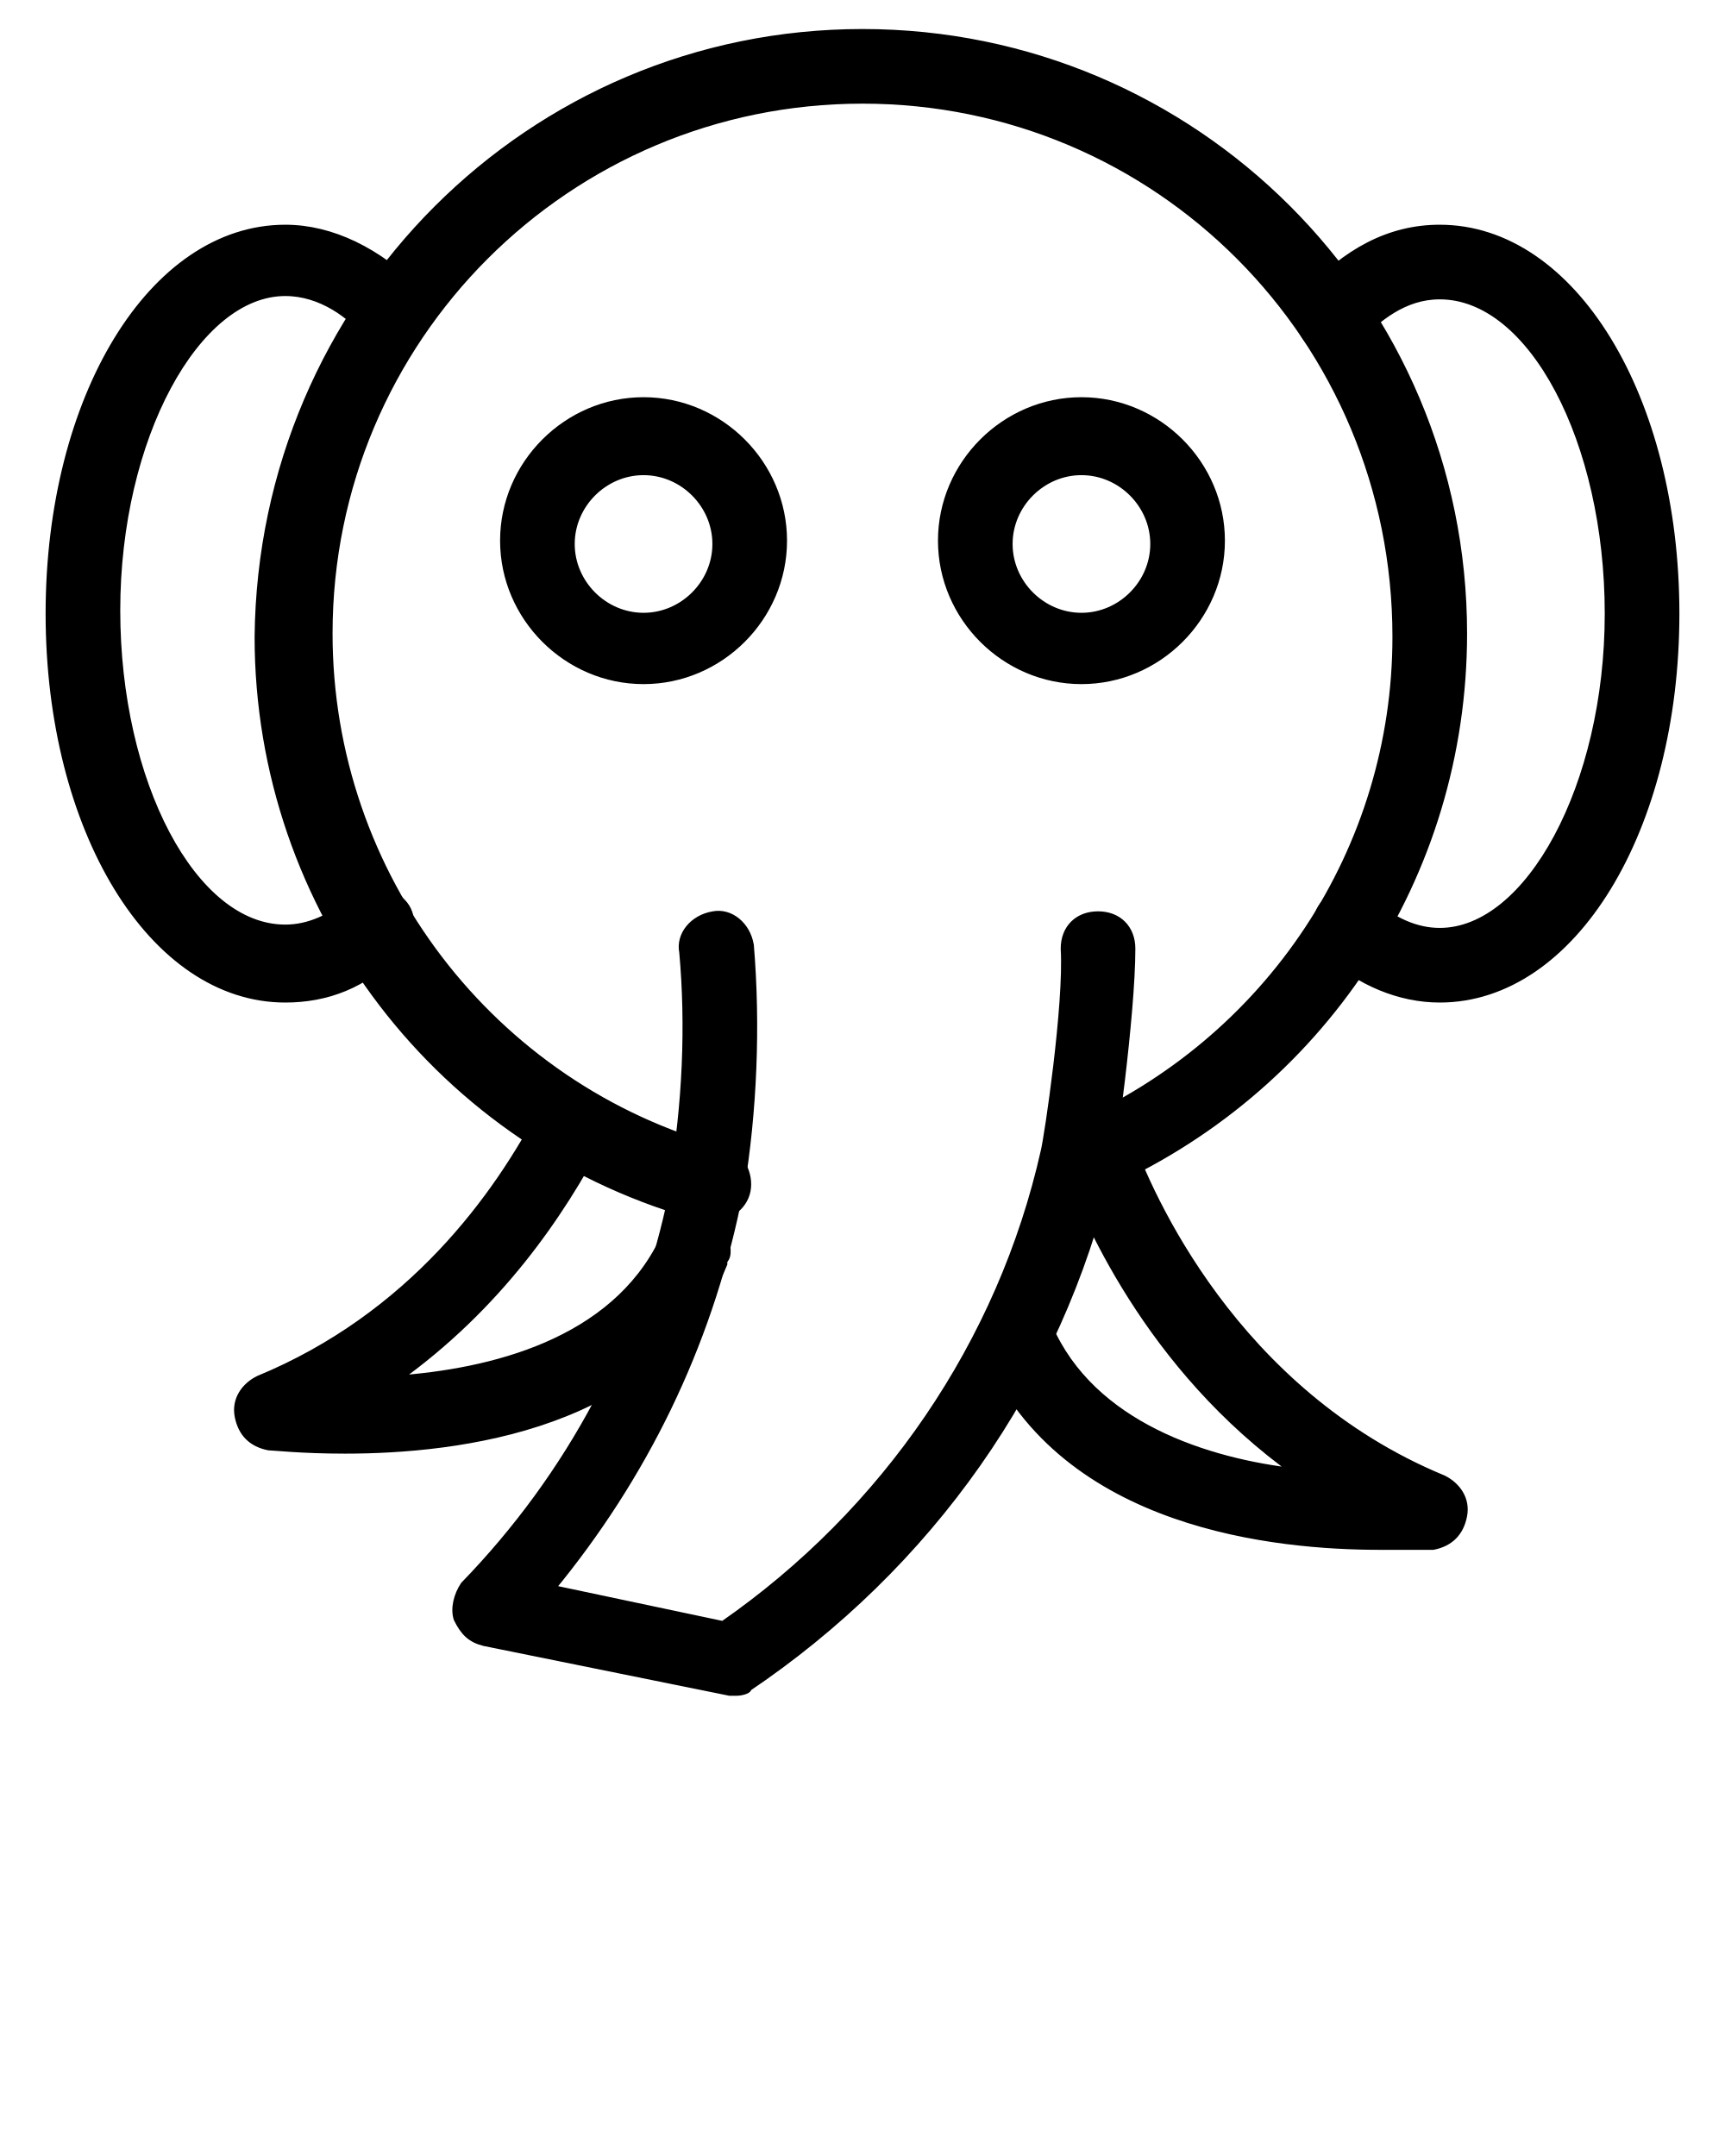
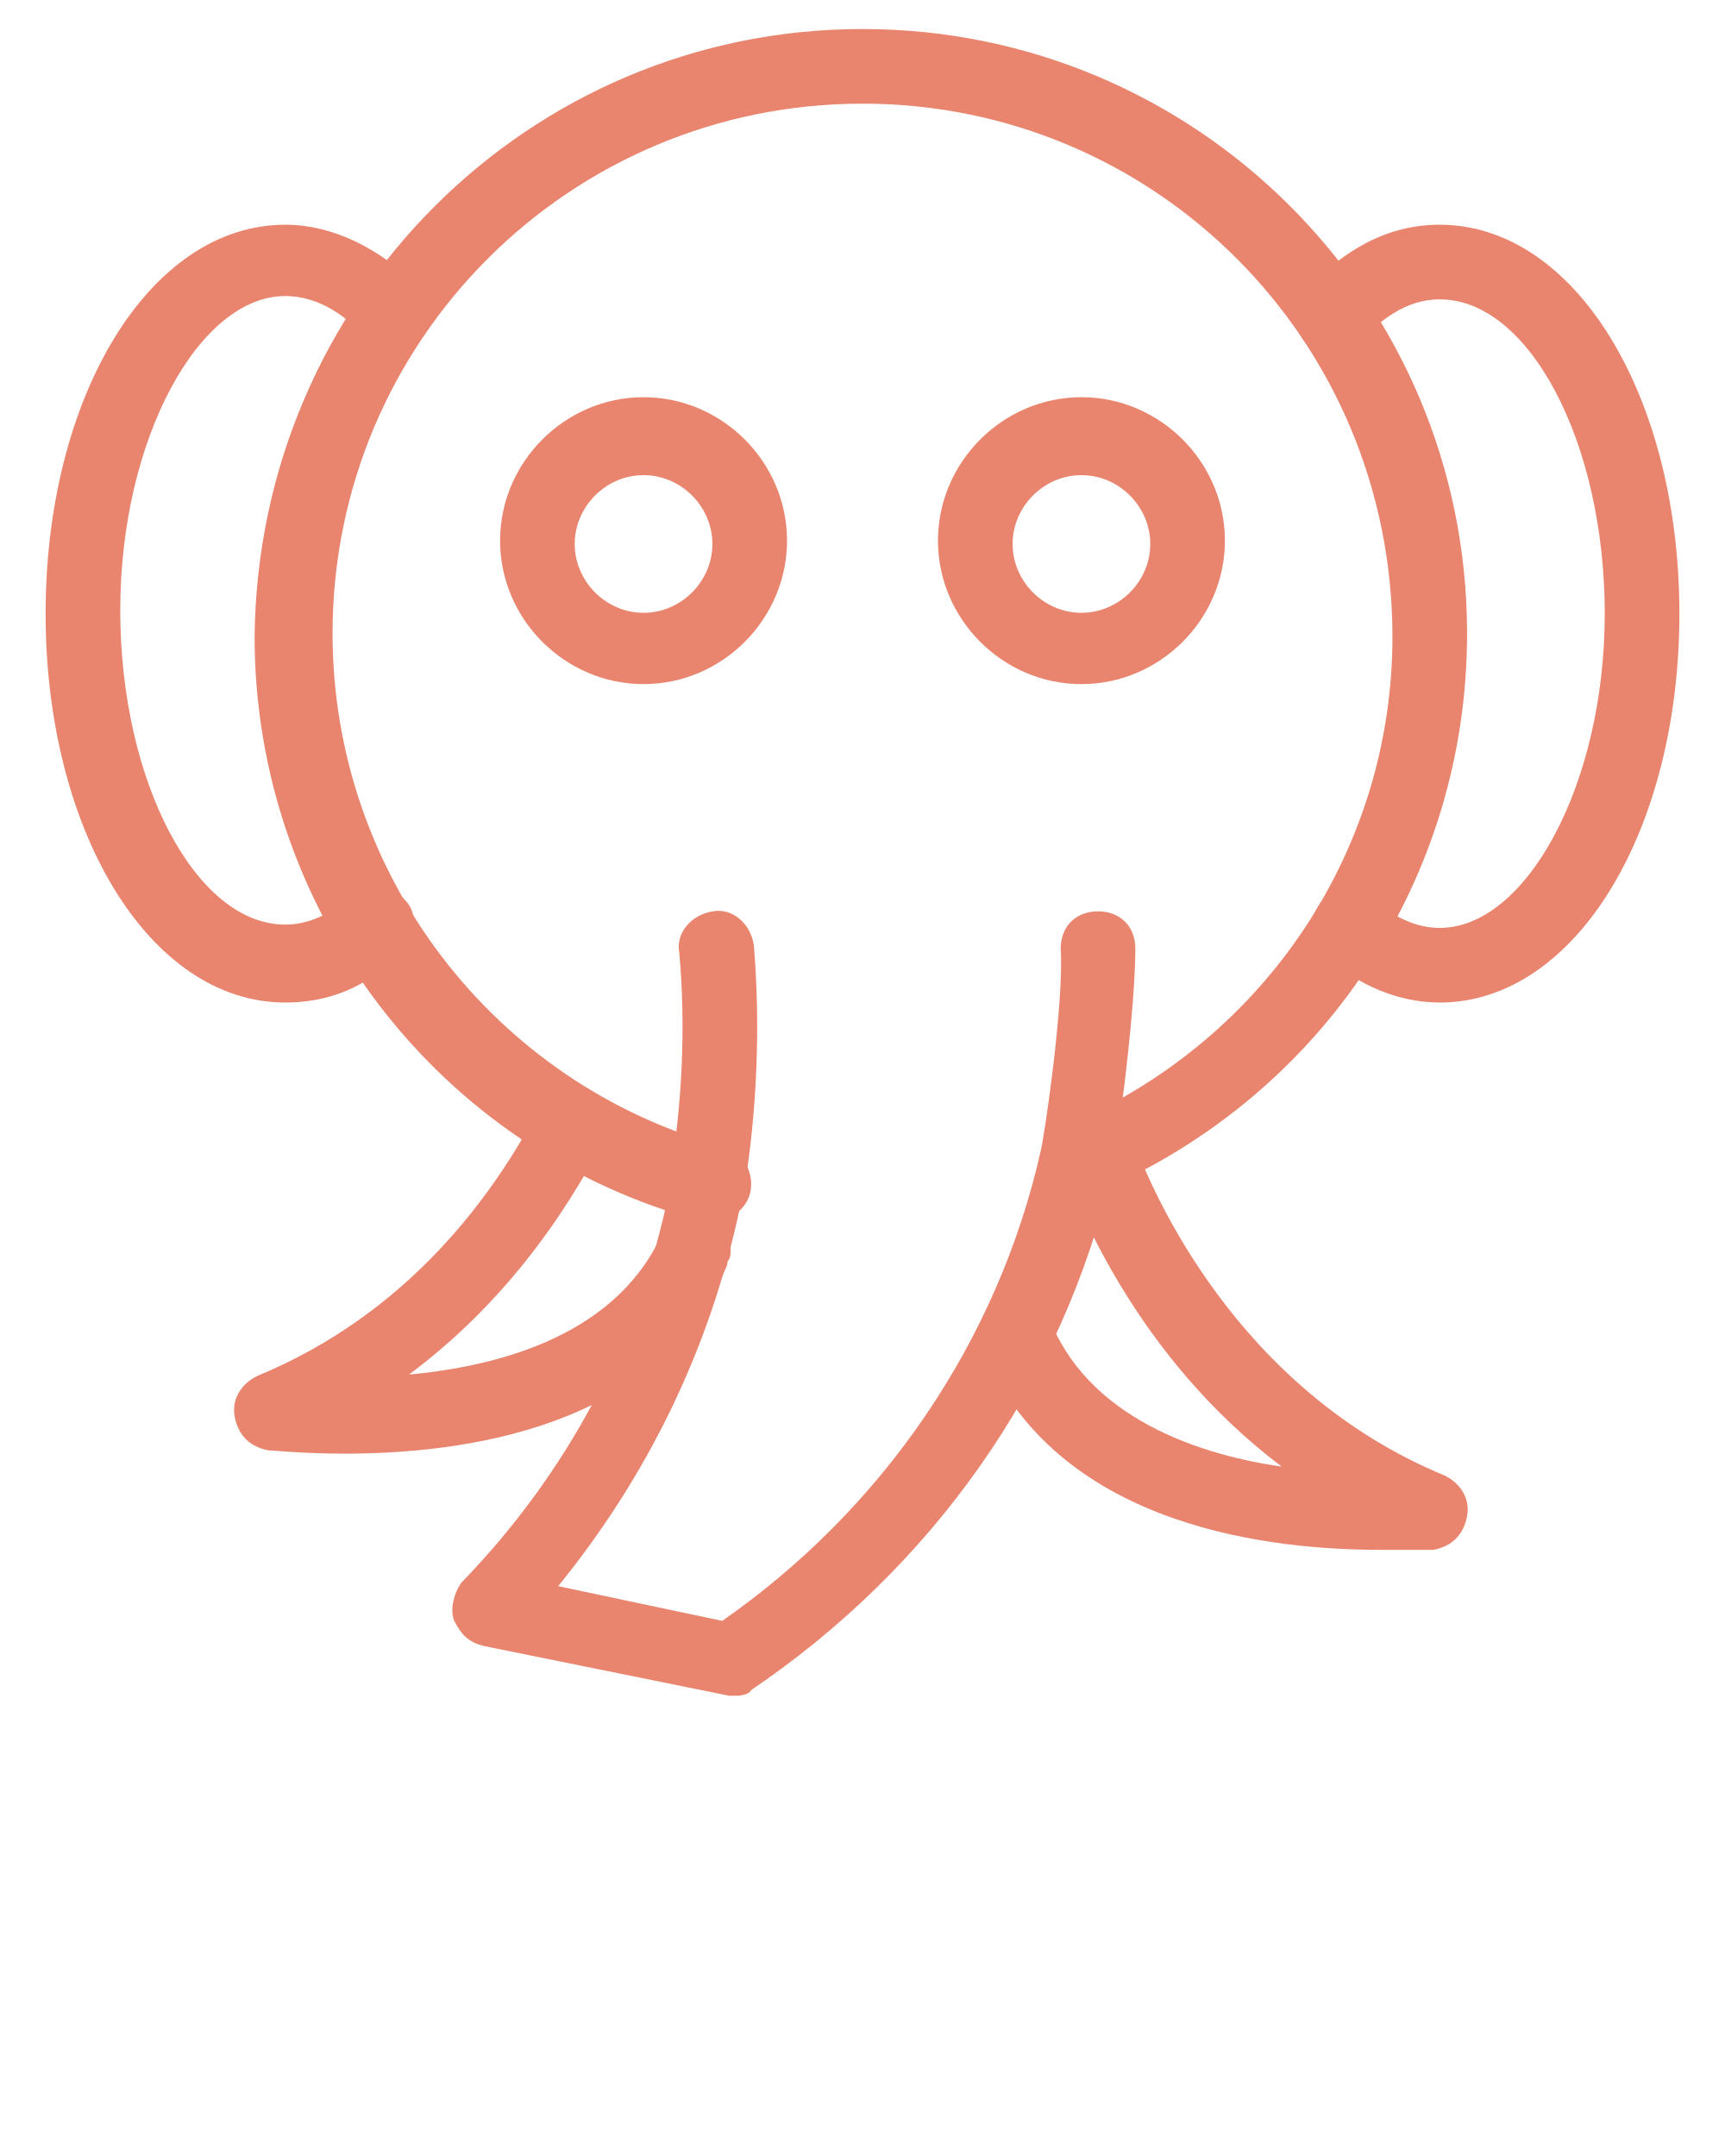
- <svg xmlns="http://www.w3.org/2000/svg" version="1.1" id="Layer_1" x="0px" y="0px" viewBox="0 0 52 65" style="enable-background:new 0 0 52 65;" xml:space="preserve">
+ <svg xmlns="http://www.w3.org/2000/svg" version="1.1" id="Layer_1" x="0px" y="0px" viewBox="0 0 52 65" style="enable-background:new 0 0 52 65;" xml:space="preserve" fill="#E9856E">
  <style type="text/css">
- 	.st0{stroke:#000000;stroke-width:0.25;stroke-miterlimit:10;}
+ 	.st0{stroke:#E9856E;stroke-width:0.25;stroke-miterlimit:10;}
</style>
  <g>
    <g>
      <path class="st0" d="M21.5,36.7c-0.1,0-0.2,0-0.3,0c-7.9-2.1-13.4-9.3-13.4-17.5C7.9,9.1,16,1,26,1s18.1,8.1,18.1,18.1    c0,7.3-4.3,13.8-11,16.7c-0.5,0.2-1.1,0-1.3-0.5s0-1.1,0.5-1.3c6-2.6,9.8-8.4,9.8-14.8C42.1,10.2,34.9,3,26,3S9.9,10.2,9.9,19.1    c0,7.3,4.9,13.7,11.9,15.6c0.5,0.1,0.8,0.7,0.7,1.2C22.4,36.4,21.9,36.7,21.5,36.7z" />
    </g>
    <g>
      <path class="st0" d="M22.2,51c-0.1,0-0.1,0-0.2,0l-7.4-1.5c-0.4-0.1-0.6-0.3-0.8-0.7c-0.1-0.3,0-0.7,0.2-1    c3.2-3.3,5.4-7.4,6.3-11.9l0-0.1c0-0.1,0-0.1,0-0.2c0.4-2.3,0.5-4.7,0.3-6.9c-0.1-0.5,0.3-1,0.9-1.1c0.5-0.1,1,0.3,1.1,0.9    c0.2,2.4,0.1,5-0.3,7.4c0,0,0,0.2-0.1,0.3l0,0.1c-0.9,4.3-2.8,8.2-5.6,11.6l5.2,1.1c4.9-3.4,8.4-8.5,9.7-14.3    c0.1-0.4,0.7-4.4,0.6-6.1c0-0.6,0.4-1,1-1c0.6,0,1,0.4,1,1c0,2-0.6,6.3-0.7,6.7c-1.5,6.4-5.4,11.9-10.9,15.6    C22.6,50.9,22.4,51,22.2,51z" />
    </g>
    <g>
      <path class="st0" d="M41.6,46.6c-3.1,0-9.5-0.6-11.8-5.8c-0.2-0.5,0-1.1,0.5-1.3c0.5-0.2,1.1,0,1.3,0.5c1.3,3,4.8,4.1,7.5,4.4    c-4.5-3.2-6.4-7.8-7-9.4c-0.2-0.5,0.1-1.1,0.6-1.3c0.5-0.2,1.1,0.1,1.3,0.6c0.6,1.7,3.2,7.7,9.5,10.3c0.4,0.2,0.7,0.6,0.6,1.1    c-0.1,0.5-0.4,0.8-0.9,0.9C43.1,46.6,42.5,46.6,41.6,46.6z" />
    </g>
    <g>
      <path class="st0" d="M10.4,43.7c-1.3,0-2.2-0.1-2.3-0.1c-0.5-0.1-0.8-0.4-0.9-0.9s0.2-0.9,0.6-1.1c4.6-1.9,7.2-5.5,8.6-8.2    c0.3-0.5,0.9-0.7,1.3-0.4c0.5,0.3,0.7,0.9,0.4,1.3c-1.2,2.3-3.1,5.1-6.2,7.3c2.9-0.2,6.6-1.1,8.1-4.2c0.1-0.4,0.5-0.7,0.9-0.7    c0.6,0,1,0.4,1,1c0,0.1,0,0.2-0.1,0.3c0,0,0,0.1,0,0.1C19.8,43,13.8,43.7,10.4,43.7z" />
    </g>
    <g>
      <g>
        <path class="st0" d="M32.6,20.5c-2.3,0-4.2-1.9-4.2-4.2s1.9-4.2,4.2-4.2s4.2,1.9,4.2,4.2S34.9,20.5,32.6,20.5z M32.6,14.2     c-1.2,0-2.2,1-2.2,2.2s1,2.2,2.2,2.2s2.2-1,2.2-2.2S33.8,14.2,32.6,14.2z" />
      </g>
      <g>
        <path class="st0" d="M19.4,20.5c-2.3,0-4.2-1.9-4.2-4.2s1.9-4.2,4.2-4.2s4.2,1.9,4.2,4.2S21.7,20.5,19.4,20.5z M19.4,14.2     c-1.2,0-2.2,1-2.2,2.2s1,2.2,2.2,2.2s2.2-1,2.2-2.2S20.6,14.2,19.4,14.2z" />
      </g>
    </g>
    <g>
      <g>
        <path class="st0" d="M43.4,30.1c-1.2,0-2.4-0.5-3.4-1.4c-0.4-0.4-0.4-1-0.1-1.4c0.4-0.4,1-0.4,1.4-0.1c0.7,0.6,1.4,0.9,2.1,0.9     c2.7,0,5.1-4.4,5.1-9.6c0-5.2-2.3-9.6-5.1-9.6c-1.1,0-1.9,0.7-2.5,1.3c-0.4,0.4-1,0.4-1.4,0.1c-0.4-0.4-0.4-1-0.1-1.4     c1.2-1.3,2.5-2,4-2c4,0,7.1,5.1,7.1,11.6C50.5,25,47.4,30.1,43.4,30.1z" />
      </g>
      <g>
        <path class="st0" d="M8.6,30.1c-4,0-7.1-5.1-7.1-11.6C1.5,12,4.6,6.9,8.6,6.9c1.4,0,2.8,0.7,4,1.9c0.4,0.4,0.3,1-0.1,1.4     s-1,0.4-1.4-0.1c-0.5-0.6-1.4-1.3-2.5-1.3c-2.7,0-5.1,4.4-5.1,9.6c0,5.2,2.3,9.6,5.1,9.6c0.7,0,1.4-0.3,2.1-0.9     c0.4-0.4,1-0.3,1.4,0.1c0.4,0.4,0.3,1-0.1,1.4C11,29.7,9.8,30.1,8.6,30.1z" />
      </g>
    </g>
  </g>
</svg>
